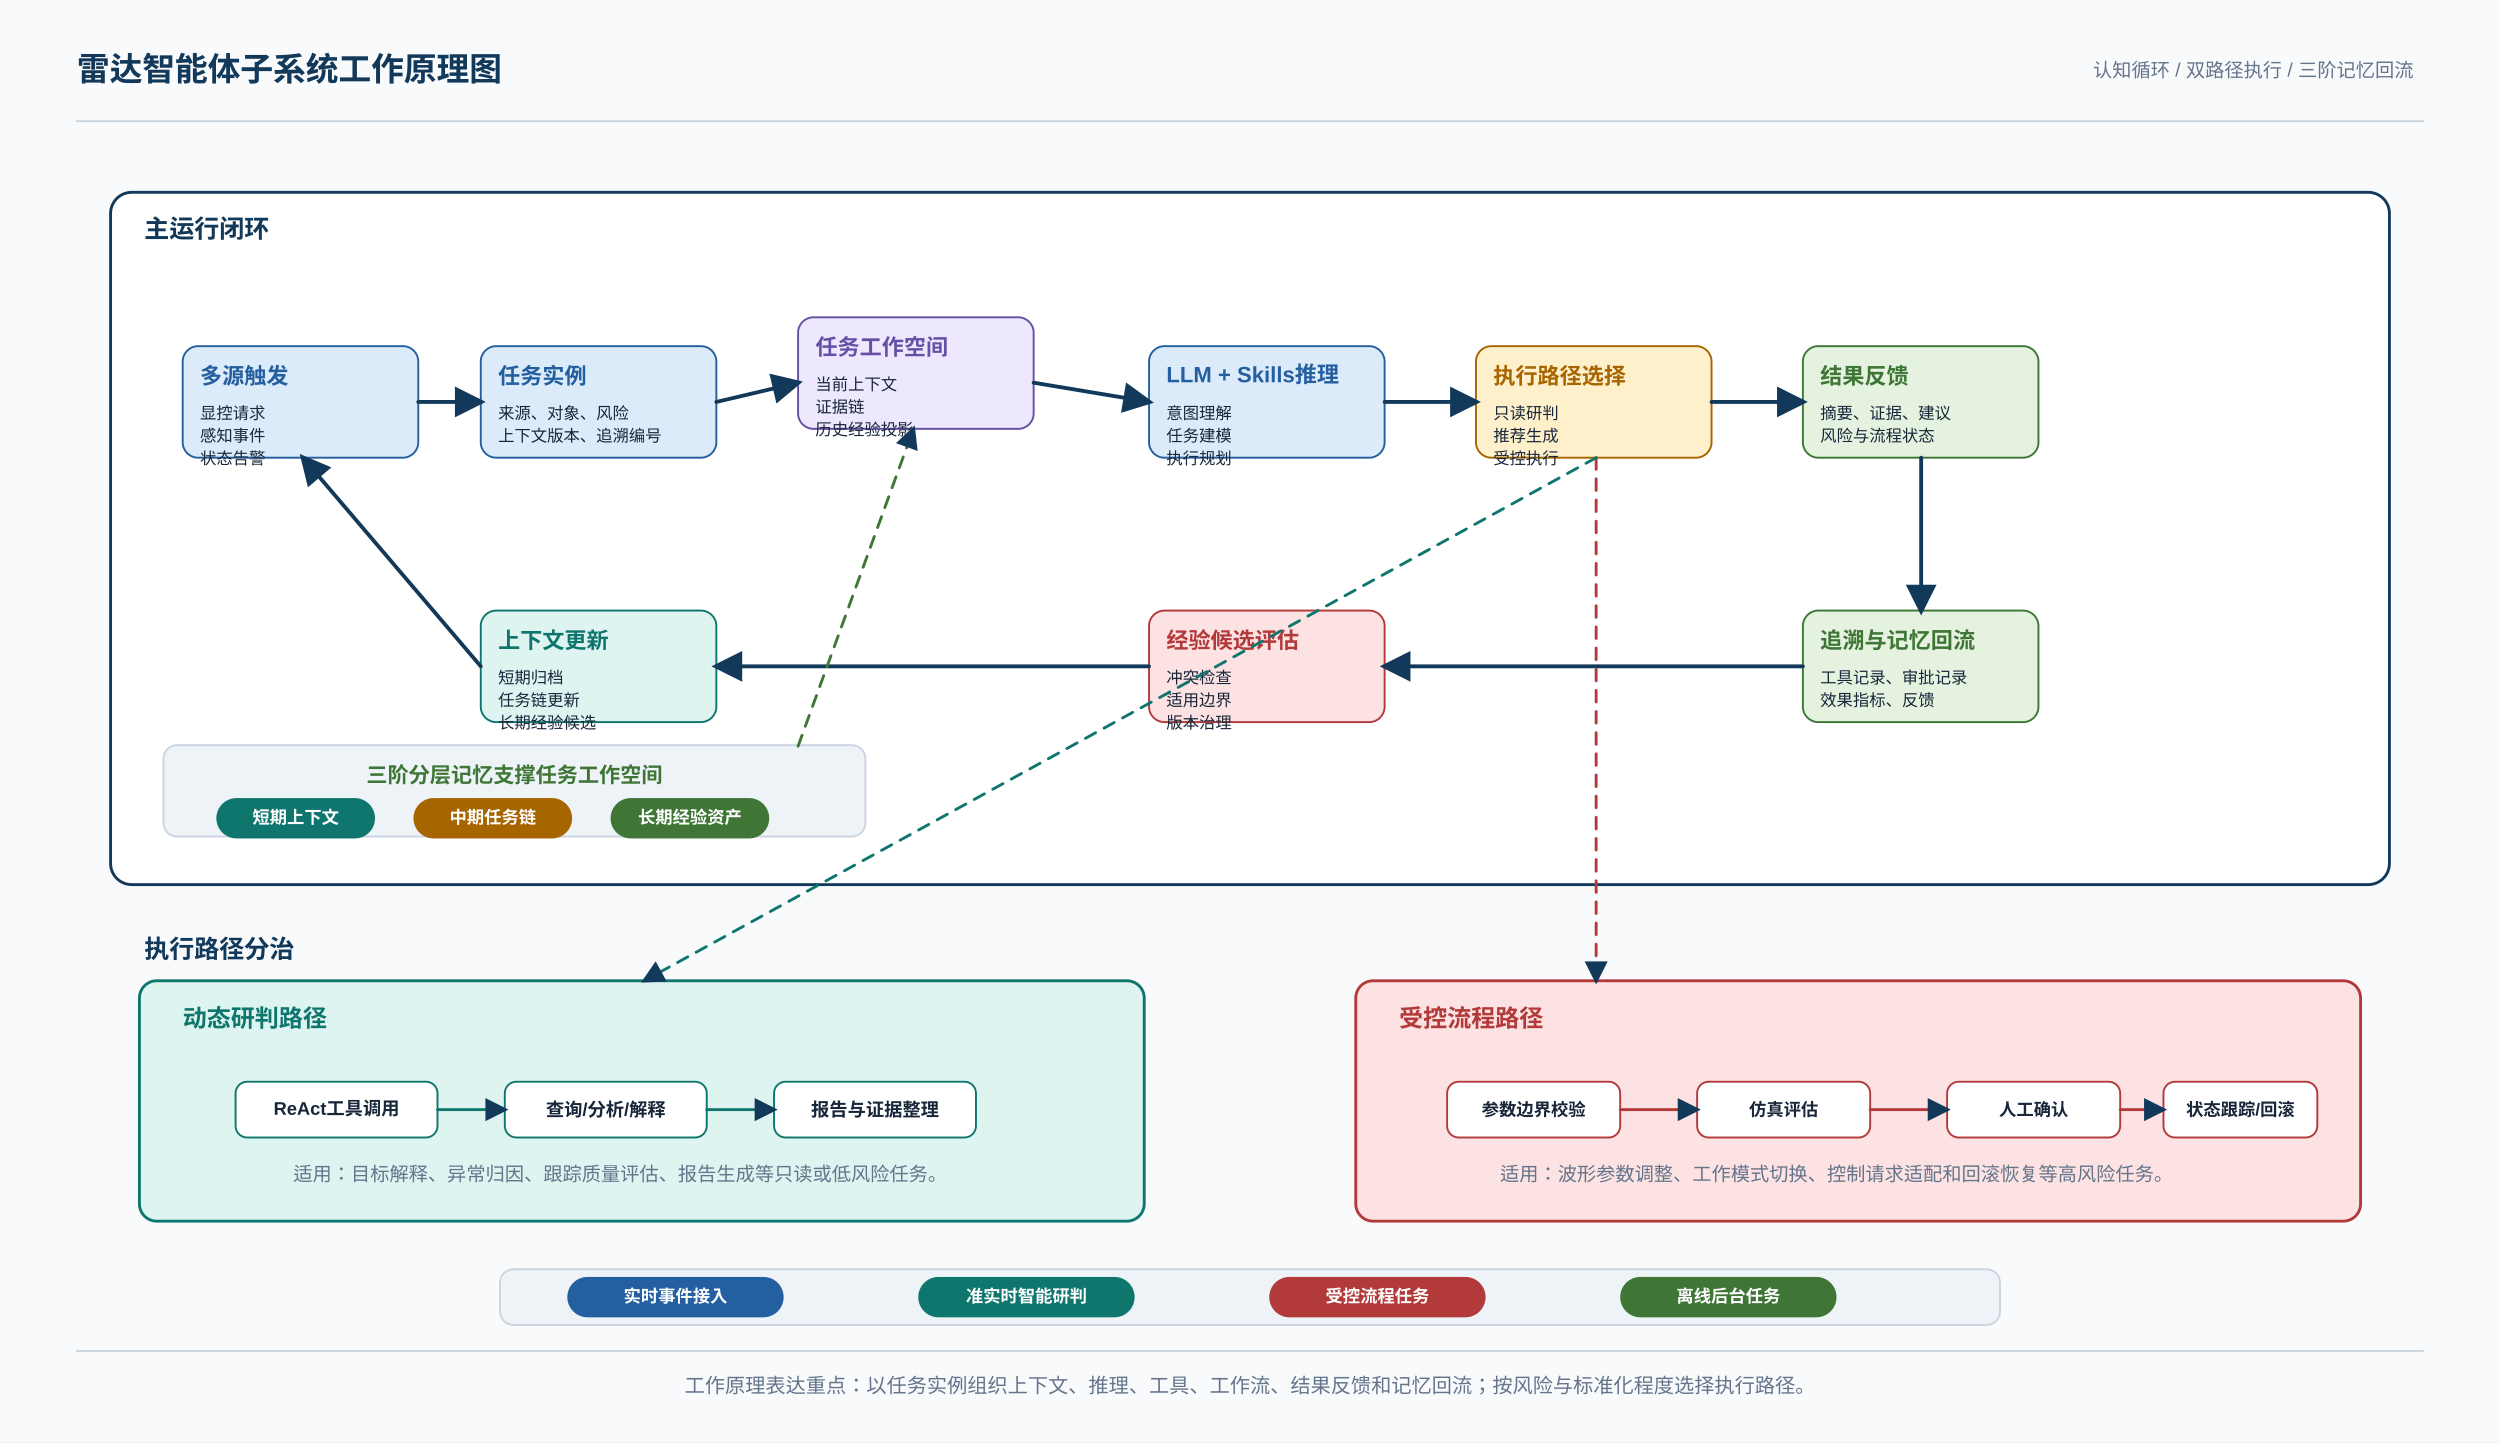
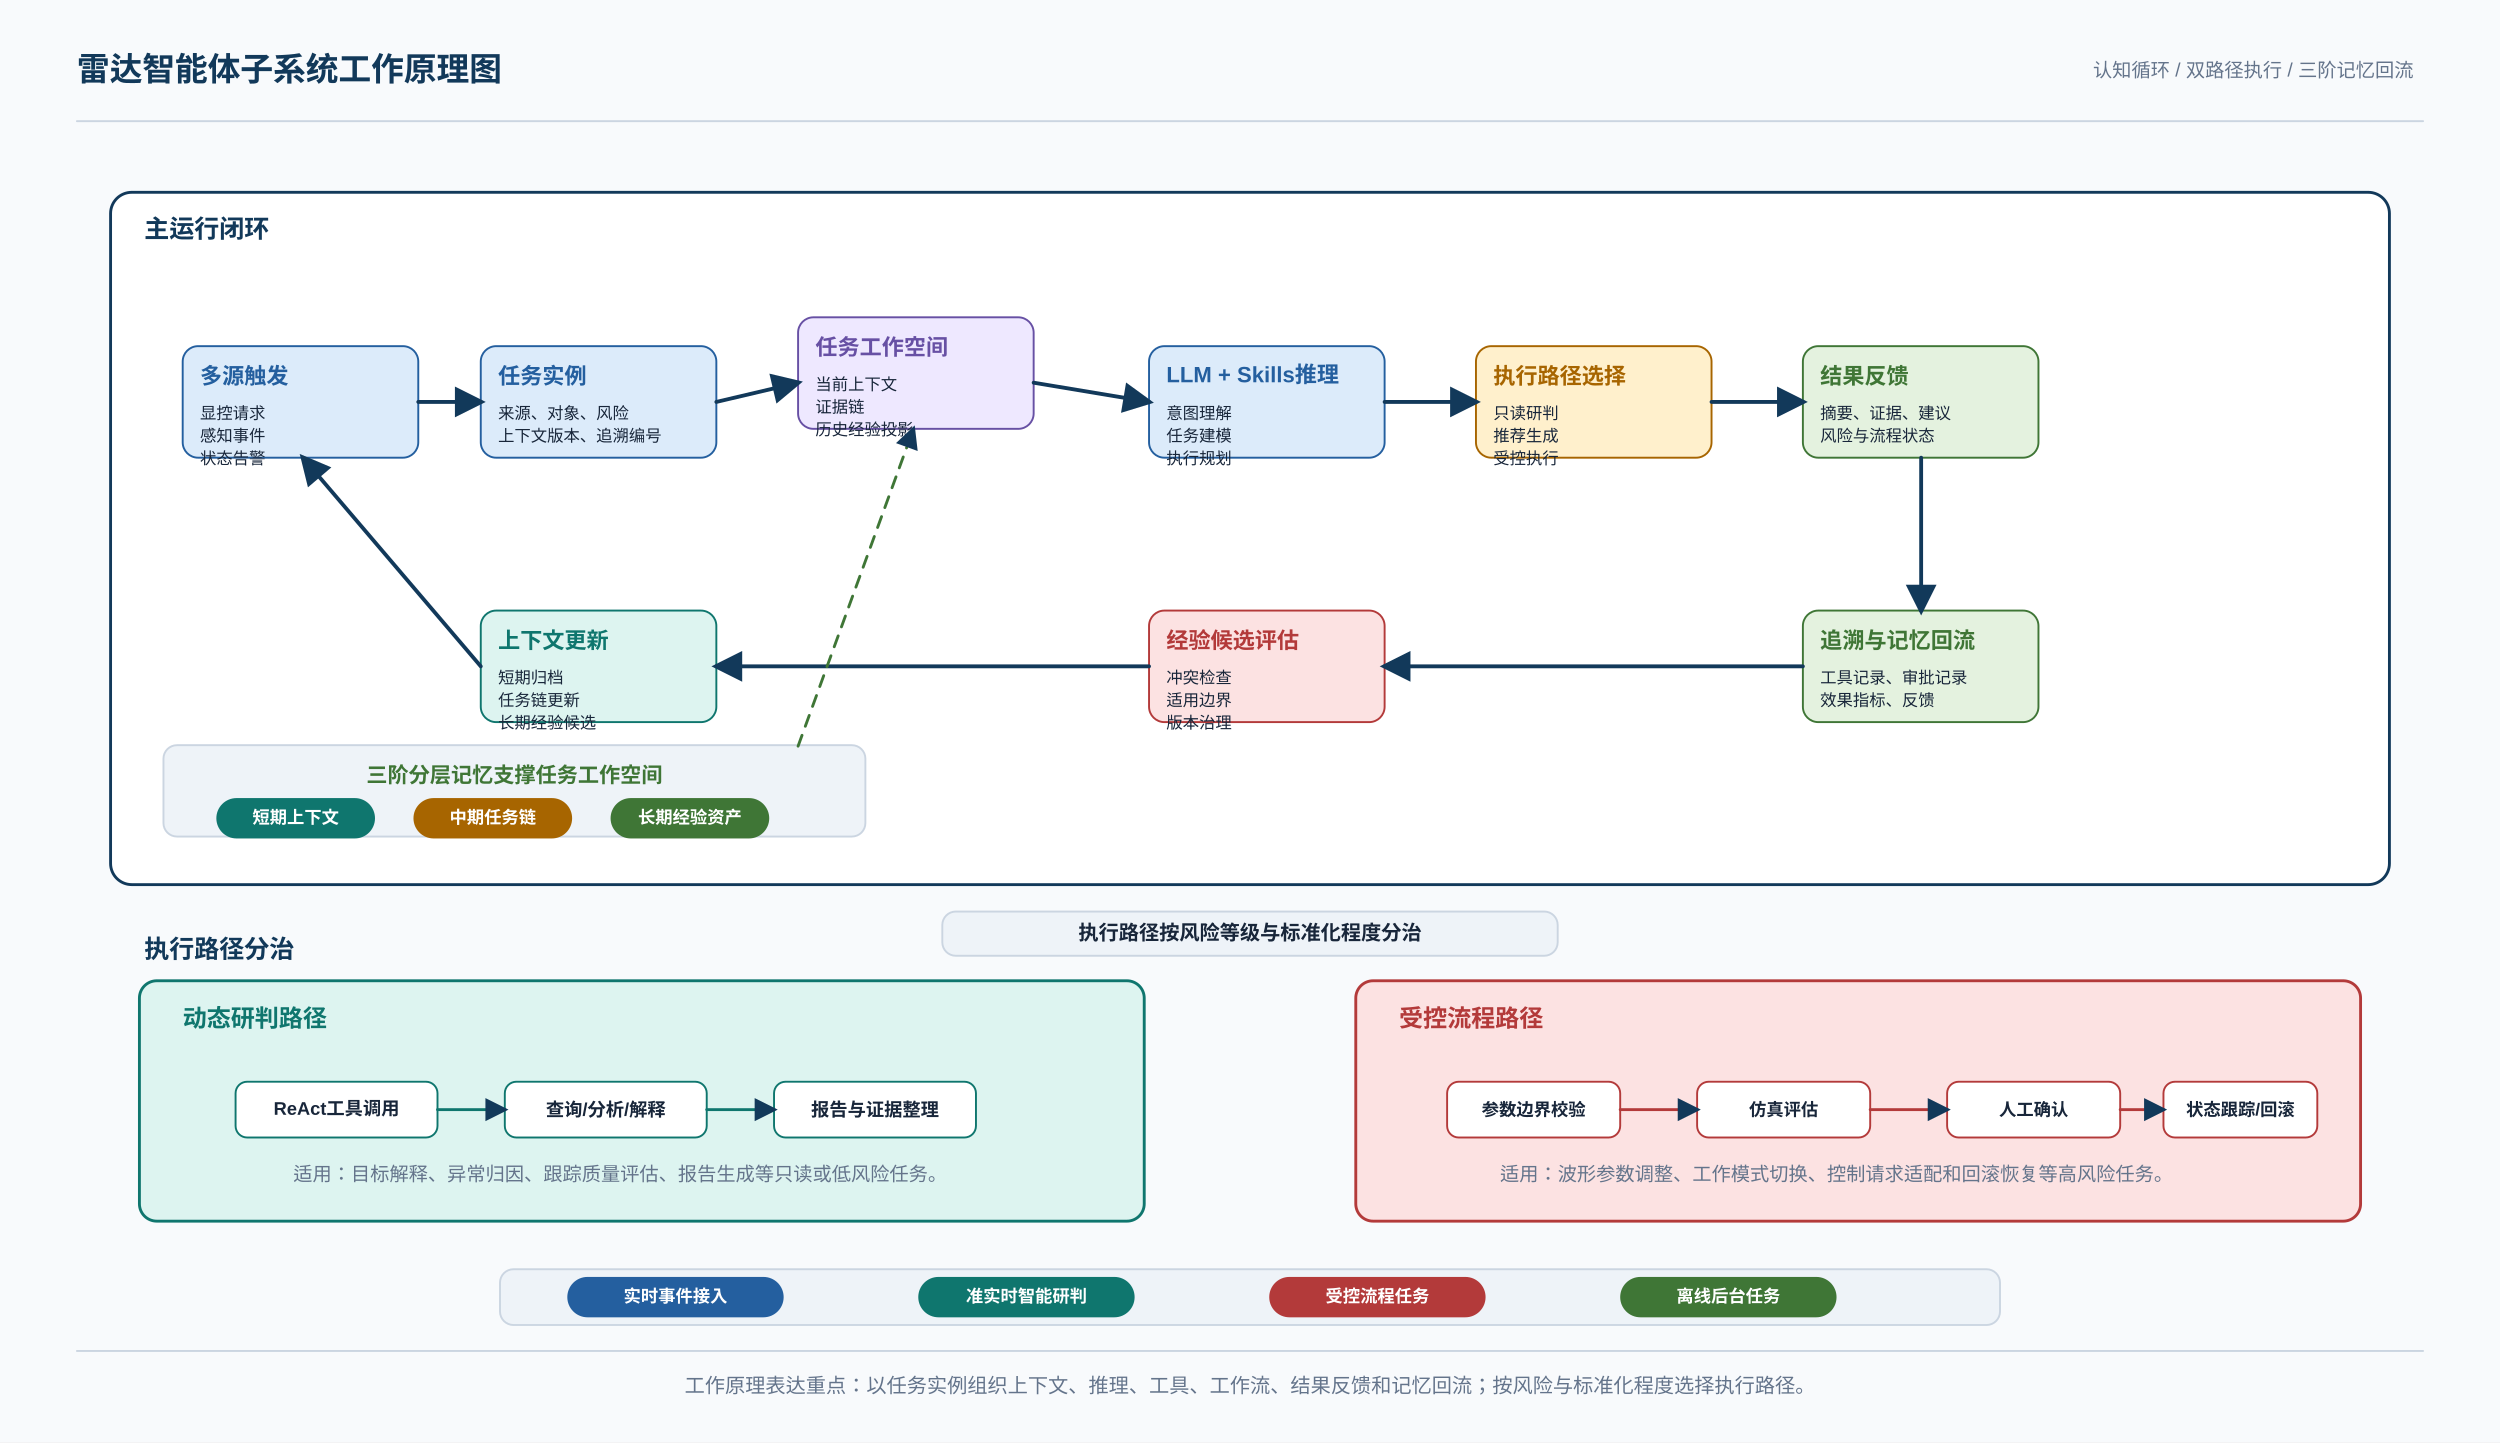
<svg xmlns="http://www.w3.org/2000/svg" width="2600" height="1500" viewBox="0 0 2600 1500">
  <defs>
    <marker id="arrow" viewBox="0 0 10 10" refX="8.4" refY="5" markerWidth="8" markerHeight="8" orient="auto">
      <path d="M0,0 L10,5 L0,10 z" fill="#12395A" />
    </marker>
    <style>text{font-family:"Microsoft YaHei","Noto Sans SC",Arial,sans-serif;dominant-baseline:middle}</style>
  </defs>
  <rect x="0" y="0" width="2600" height="1500" rx="0" fill="#F8FAFC" stroke="#F8FAFC" stroke-width="0" />
  <text text-anchor="start" font-size="34" font-weight="700" fill="#12395A">
    <tspan x="80" y="72.0">雷达智能体子系统工作原理图</tspan>
  </text>
  <text text-anchor="end" font-size="20" font-weight="400" fill="#64748B">
    <tspan x="2510" y="73.0">认知循环 / 双路径执行 / 三阶记忆回流</tspan>
  </text>
  <line x1="80" y1="126" x2="2520" y2="126" stroke="#CBD5E1" stroke-width="2" stroke-linecap="round" />
  <rect x="115" y="200" width="2370" height="720" rx="22" fill="#FFFFFF" stroke="#12395A" stroke-width="3" />
  <text text-anchor="start" font-size="26" font-weight="700" fill="#12395A">
    <tspan x="150" y="238.0">主运行闭环</tspan>
  </text>
  <rect x="190" y="360" width="245" height="116" rx="16" fill="#DCEBFA" stroke="#245F9F" stroke-width="2" />
  <text text-anchor="start" font-size="23" font-weight="700" fill="#245F9F">
    <tspan x="208" y="391.0">多源触发</tspan>
  </text>
  <text text-anchor="start" font-size="17" font-weight="400" fill="#18263A">
    <tspan x="208" y="429.7">显控请求</tspan>
    <tspan x="208" y="453.2">感知事件</tspan>
    <tspan x="208" y="476.7">状态告警</tspan>
  </text>
  <rect x="500" y="360" width="245" height="116" rx="16" fill="#DCEBFA" stroke="#245F9F" stroke-width="2" />
  <text text-anchor="start" font-size="23" font-weight="700" fill="#245F9F">
    <tspan x="518" y="391.0">任务实例</tspan>
  </text>
  <text text-anchor="start" font-size="17" font-weight="400" fill="#18263A">
    <tspan x="518" y="429.7">来源、对象、风险</tspan>
    <tspan x="518" y="453.2">上下文版本、追溯编号</tspan>
  </text>
  <rect x="830" y="330" width="245" height="116" rx="16" fill="#EEE8FF" stroke="#6750A4" stroke-width="2" />
  <text text-anchor="start" font-size="23" font-weight="700" fill="#6750A4">
    <tspan x="848" y="361.0">任务工作空间</tspan>
  </text>
  <text text-anchor="start" font-size="17" font-weight="400" fill="#18263A">
    <tspan x="848" y="399.7">当前上下文</tspan>
    <tspan x="848" y="423.2">证据链</tspan>
    <tspan x="848" y="446.7">历史经验投影</tspan>
  </text>
  <rect x="1195" y="360" width="245" height="116" rx="16" fill="#DCEBFA" stroke="#245F9F" stroke-width="2" />
  <text text-anchor="start" font-size="23" font-weight="700" fill="#245F9F">
    <tspan x="1213" y="391.0">LLM + Skills推理</tspan>
  </text>
  <text text-anchor="start" font-size="17" font-weight="400" fill="#18263A">
    <tspan x="1213" y="429.7">意图理解</tspan>
    <tspan x="1213" y="453.2">任务建模</tspan>
    <tspan x="1213" y="476.7">执行规划</tspan>
  </text>
  <rect x="1535" y="360" width="245" height="116" rx="16" fill="#FFF0CC" stroke="#A76500" stroke-width="2" />
  <text text-anchor="start" font-size="23" font-weight="700" fill="#A76500">
    <tspan x="1553" y="391.0">执行路径选择</tspan>
  </text>
  <text text-anchor="start" font-size="17" font-weight="400" fill="#18263A">
    <tspan x="1553" y="429.7">只读研判</tspan>
    <tspan x="1553" y="453.2">推荐生成</tspan>
    <tspan x="1553" y="476.7">受控执行</tspan>
  </text>
  <rect x="1875" y="360" width="245" height="116" rx="16" fill="#E4F2DF" stroke="#3F7636" stroke-width="2" />
  <text text-anchor="start" font-size="23" font-weight="700" fill="#3F7636">
    <tspan x="1893" y="391.0">结果反馈</tspan>
  </text>
  <text text-anchor="start" font-size="17" font-weight="400" fill="#18263A">
    <tspan x="1893" y="429.7">摘要、证据、建议</tspan>
    <tspan x="1893" y="453.2">风险与流程状态</tspan>
  </text>
  <rect x="1875" y="635" width="245" height="116" rx="16" fill="#E4F2DF" stroke="#3F7636" stroke-width="2" />
  <text text-anchor="start" font-size="23" font-weight="700" fill="#3F7636">
    <tspan x="1893" y="666.0">追溯与记忆回流</tspan>
  </text>
  <text text-anchor="start" font-size="17" font-weight="400" fill="#18263A">
    <tspan x="1893" y="704.7">工具记录、审批记录</tspan>
    <tspan x="1893" y="728.2">效果指标、反馈</tspan>
  </text>
  <rect x="1195" y="635" width="245" height="116" rx="16" fill="#FCE2E2" stroke="#B33A3A" stroke-width="2" />
  <text text-anchor="start" font-size="23" font-weight="700" fill="#B33A3A">
    <tspan x="1213" y="666.0">经验候选评估</tspan>
  </text>
  <text text-anchor="start" font-size="17" font-weight="400" fill="#18263A">
    <tspan x="1213" y="704.7">冲突检查</tspan>
    <tspan x="1213" y="728.2">适用边界</tspan>
    <tspan x="1213" y="751.6">版本治理</tspan>
  </text>
  <rect x="500" y="635" width="245" height="116" rx="16" fill="#DDF4F0" stroke="#0F766E" stroke-width="2" />
  <text text-anchor="start" font-size="23" font-weight="700" fill="#0F766E">
    <tspan x="518" y="666.0">上下文更新</tspan>
  </text>
  <text text-anchor="start" font-size="17" font-weight="400" fill="#18263A">
    <tspan x="518" y="704.7">短期归档</tspan>
    <tspan x="518" y="728.2">任务链更新</tspan>
    <tspan x="518" y="751.6">长期经验候选</tspan>
  </text>
  <line x1="435" y1="418" x2="500" y2="418" stroke="#12395A" stroke-width="4" stroke-linecap="round" marker-end="url(#arrow)" />
  <line x1="745" y1="418" x2="830" y2="398" stroke="#12395A" stroke-width="4" stroke-linecap="round" marker-end="url(#arrow)" />
  <line x1="1075" y1="398" x2="1195" y2="418" stroke="#12395A" stroke-width="4" stroke-linecap="round" marker-end="url(#arrow)" />
  <line x1="1440" y1="418" x2="1535" y2="418" stroke="#12395A" stroke-width="4" stroke-linecap="round" marker-end="url(#arrow)" />
  <line x1="1780" y1="418" x2="1875" y2="418" stroke="#12395A" stroke-width="4" stroke-linecap="round" marker-end="url(#arrow)" />
  <line x1="1998" y1="476" x2="1998" y2="635" stroke="#12395A" stroke-width="4" stroke-linecap="round" marker-end="url(#arrow)" />
  <line x1="1875" y1="693" x2="1440" y2="693" stroke="#12395A" stroke-width="4" stroke-linecap="round" marker-end="url(#arrow)" />
  <line x1="1195" y1="693" x2="745" y2="693" stroke="#12395A" stroke-width="4" stroke-linecap="round" marker-end="url(#arrow)" />
  <line x1="500" y1="693" x2="315" y2="476" stroke="#12395A" stroke-width="4" stroke-linecap="round" marker-end="url(#arrow)" />
  <rect x="170" y="775" width="730" height="95" rx="14" fill="#EEF3F8" stroke="#CBD5E1" stroke-width="2" />
  <text text-anchor="middle" font-size="22" font-weight="700" fill="#3F7636">
    <tspan x="535.0" y="806.0">三阶分层记忆支撑任务工作空间</tspan>
  </text>
  <rect x="225" y="830" width="165" height="42" rx="21" fill="#0F766E" stroke="#0F766E" stroke-width="0" />
  <text text-anchor="middle" font-size="18" font-weight="700" fill="#FFFFFF">
    <tspan x="307.5" y="850.0">短期上下文</tspan>
  </text>
  <rect x="430" y="830" width="165" height="42" rx="21" fill="#A76500" stroke="#A76500" stroke-width="0" />
  <text text-anchor="middle" font-size="18" font-weight="700" fill="#FFFFFF">
    <tspan x="512.5" y="850.0">中期任务链</tspan>
  </text>
  <rect x="635" y="830" width="165" height="42" rx="21" fill="#3F7636" stroke="#3F7636" stroke-width="0" />
  <text text-anchor="middle" font-size="18" font-weight="700" fill="#FFFFFF">
    <tspan x="717.5" y="850.0">长期经验资产</tspan>
  </text>
  <line x1="830" y1="776" x2="950" y2="446" stroke="#3F7636" stroke-width="3" stroke-linecap="round" stroke-dasharray="12 10" marker-end="url(#arrow)" />
  <text text-anchor="start" font-size="26" font-weight="700" fill="#12395A">
    <tspan x="150" y="987.0">执行路径分治</tspan>
  </text>
  <rect x="145" y="1020" width="1045" height="250" rx="18" fill="#DDF4F0" stroke="#0F766E" stroke-width="3" />
  <text text-anchor="start" font-size="25" font-weight="700" fill="#0F766E">
    <tspan x="190" y="1059.0">动态研判路径</tspan>
  </text>
  <rect x="245" y="1125" width="210" height="58" rx="12" fill="#FFFFFF" stroke="#0F766E" stroke-width="2" />
  <text text-anchor="middle" font-size="19" font-weight="700" fill="#18263A">
    <tspan x="350.0" y="1154.0">ReAct工具调用</tspan>
  </text>
  <rect x="525" y="1125" width="210" height="58" rx="12" fill="#FFFFFF" stroke="#0F766E" stroke-width="2" />
  <text text-anchor="middle" font-size="19" font-weight="700" fill="#18263A">
    <tspan x="630.0" y="1154.0">查询/分析/解释</tspan>
  </text>
  <rect x="805" y="1125" width="210" height="58" rx="12" fill="#FFFFFF" stroke="#0F766E" stroke-width="2" />
  <text text-anchor="middle" font-size="19" font-weight="700" fill="#18263A">
    <tspan x="910.0" y="1154.0">报告与证据整理</tspan>
  </text>
  <line x1="455" y1="1154" x2="525" y2="1154" stroke="#0F766E" stroke-width="3" stroke-linecap="round" marker-end="url(#arrow)" />
  <line x1="735" y1="1154" x2="805" y2="1154" stroke="#0F766E" stroke-width="3" stroke-linecap="round" marker-end="url(#arrow)" />
  <text text-anchor="middle" font-size="20" font-weight="400" fill="#64748B">
    <tspan x="645.0" y="1221.0">适用：目标解释、异常归因、跟踪质量评估、报告生成等只读或低风险任务。</tspan>
  </text>
  <rect x="1410" y="1020" width="1045" height="250" rx="18" fill="#FCE2E2" stroke="#B33A3A" stroke-width="3" />
  <text text-anchor="start" font-size="25" font-weight="700" fill="#B33A3A">
    <tspan x="1455" y="1059.0">受控流程路径</tspan>
  </text>
  <rect x="1505" y="1125" width="180" height="58" rx="12" fill="#FFFFFF" stroke="#B33A3A" stroke-width="2" />
  <text text-anchor="middle" font-size="18" font-weight="700" fill="#18263A">
    <tspan x="1595.0" y="1154.0">参数边界校验</tspan>
  </text>
  <rect x="1765" y="1125" width="180" height="58" rx="12" fill="#FFFFFF" stroke="#B33A3A" stroke-width="2" />
  <text text-anchor="middle" font-size="18" font-weight="700" fill="#18263A">
    <tspan x="1855.0" y="1154.0">仿真评估</tspan>
  </text>
  <rect x="2025" y="1125" width="180" height="58" rx="12" fill="#FFFFFF" stroke="#B33A3A" stroke-width="2" />
  <text text-anchor="middle" font-size="18" font-weight="700" fill="#18263A">
    <tspan x="2115.0" y="1154.0">人工确认</tspan>
  </text>
  <rect x="2250" y="1125" width="160" height="58" rx="12" fill="#FFFFFF" stroke="#B33A3A" stroke-width="2" />
  <text text-anchor="middle" font-size="18" font-weight="700" fill="#18263A">
    <tspan x="2330.0" y="1154.0">状态跟踪/回滚</tspan>
  </text>
  <line x1="1685" y1="1154" x2="1765" y2="1154" stroke="#B33A3A" stroke-width="3" stroke-linecap="round" marker-end="url(#arrow)" />
  <line x1="1945" y1="1154" x2="2025" y2="1154" stroke="#B33A3A" stroke-width="3" stroke-linecap="round" marker-end="url(#arrow)" />
  <line x1="2205" y1="1154" x2="2250" y2="1154" stroke="#B33A3A" stroke-width="3" stroke-linecap="round" marker-end="url(#arrow)" />
  <text text-anchor="middle" font-size="20" font-weight="400" fill="#64748B">
    <tspan x="1910.0" y="1221.0">适用：波形参数调整、工作模式切换、控制请求适配和回滚恢复等高风险任务。</tspan>
  </text>
-   <line x1="1660" y1="476" x2="1660" y2="1020" stroke="#B33A3A" stroke-width="3" stroke-linecap="round" stroke-dasharray="12 10" marker-end="url(#arrow)" />
-   <line x1="1660" y1="476" x2="670" y2="1020" stroke="#0F766E" stroke-width="3" stroke-linecap="round" stroke-dasharray="12 10" marker-end="url(#arrow)" />
+   <rect x="980" y="948" width="640" height="46" rx="14" fill="#EEF3F8" stroke="#CBD5E1" stroke-width="2" />
+   <text text-anchor="middle" font-size="21" font-weight="700" fill="#18263A">
+     <tspan x="1300.0" y="970.0">执行路径按风险等级与标准化程度分治</tspan>
+   </text>
  <rect x="520" y="1320" width="1560" height="58" rx="14" fill="#EEF3F8" stroke="#CBD5E1" stroke-width="2" />
  <rect x="590" y="1328" width="225" height="42" rx="21" fill="#245F9F" stroke="#245F9F" stroke-width="0" />
  <text text-anchor="middle" font-size="18" font-weight="700" fill="#FFFFFF">
    <tspan x="702.5" y="1348.0">实时事件接入</tspan>
  </text>
  <rect x="955" y="1328" width="225" height="42" rx="21" fill="#0F766E" stroke="#0F766E" stroke-width="0" />
  <text text-anchor="middle" font-size="18" font-weight="700" fill="#FFFFFF">
    <tspan x="1067.5" y="1348.0">准实时智能研判</tspan>
  </text>
  <rect x="1320" y="1328" width="225" height="42" rx="21" fill="#B33A3A" stroke="#B33A3A" stroke-width="0" />
  <text text-anchor="middle" font-size="18" font-weight="700" fill="#FFFFFF">
    <tspan x="1432.5" y="1348.0">受控流程任务</tspan>
  </text>
  <rect x="1685" y="1328" width="225" height="42" rx="21" fill="#3F7636" stroke="#3F7636" stroke-width="0" />
  <text text-anchor="middle" font-size="18" font-weight="700" fill="#FFFFFF">
    <tspan x="1797.5" y="1348.0">离线后台任务</tspan>
  </text>
  <line x1="80" y1="1405" x2="2520" y2="1405" stroke="#CBD5E1" stroke-width="2" stroke-linecap="round" />
  <text text-anchor="middle" font-size="21" font-weight="400" fill="#64748B">
    <tspan x="1300.0" y="1441.0">工作原理表达重点：以任务实例组织上下文、推理、工具、工作流、结果反馈和记忆回流；按风险与标准化程度选择执行路径。</tspan>
  </text>
</svg>
